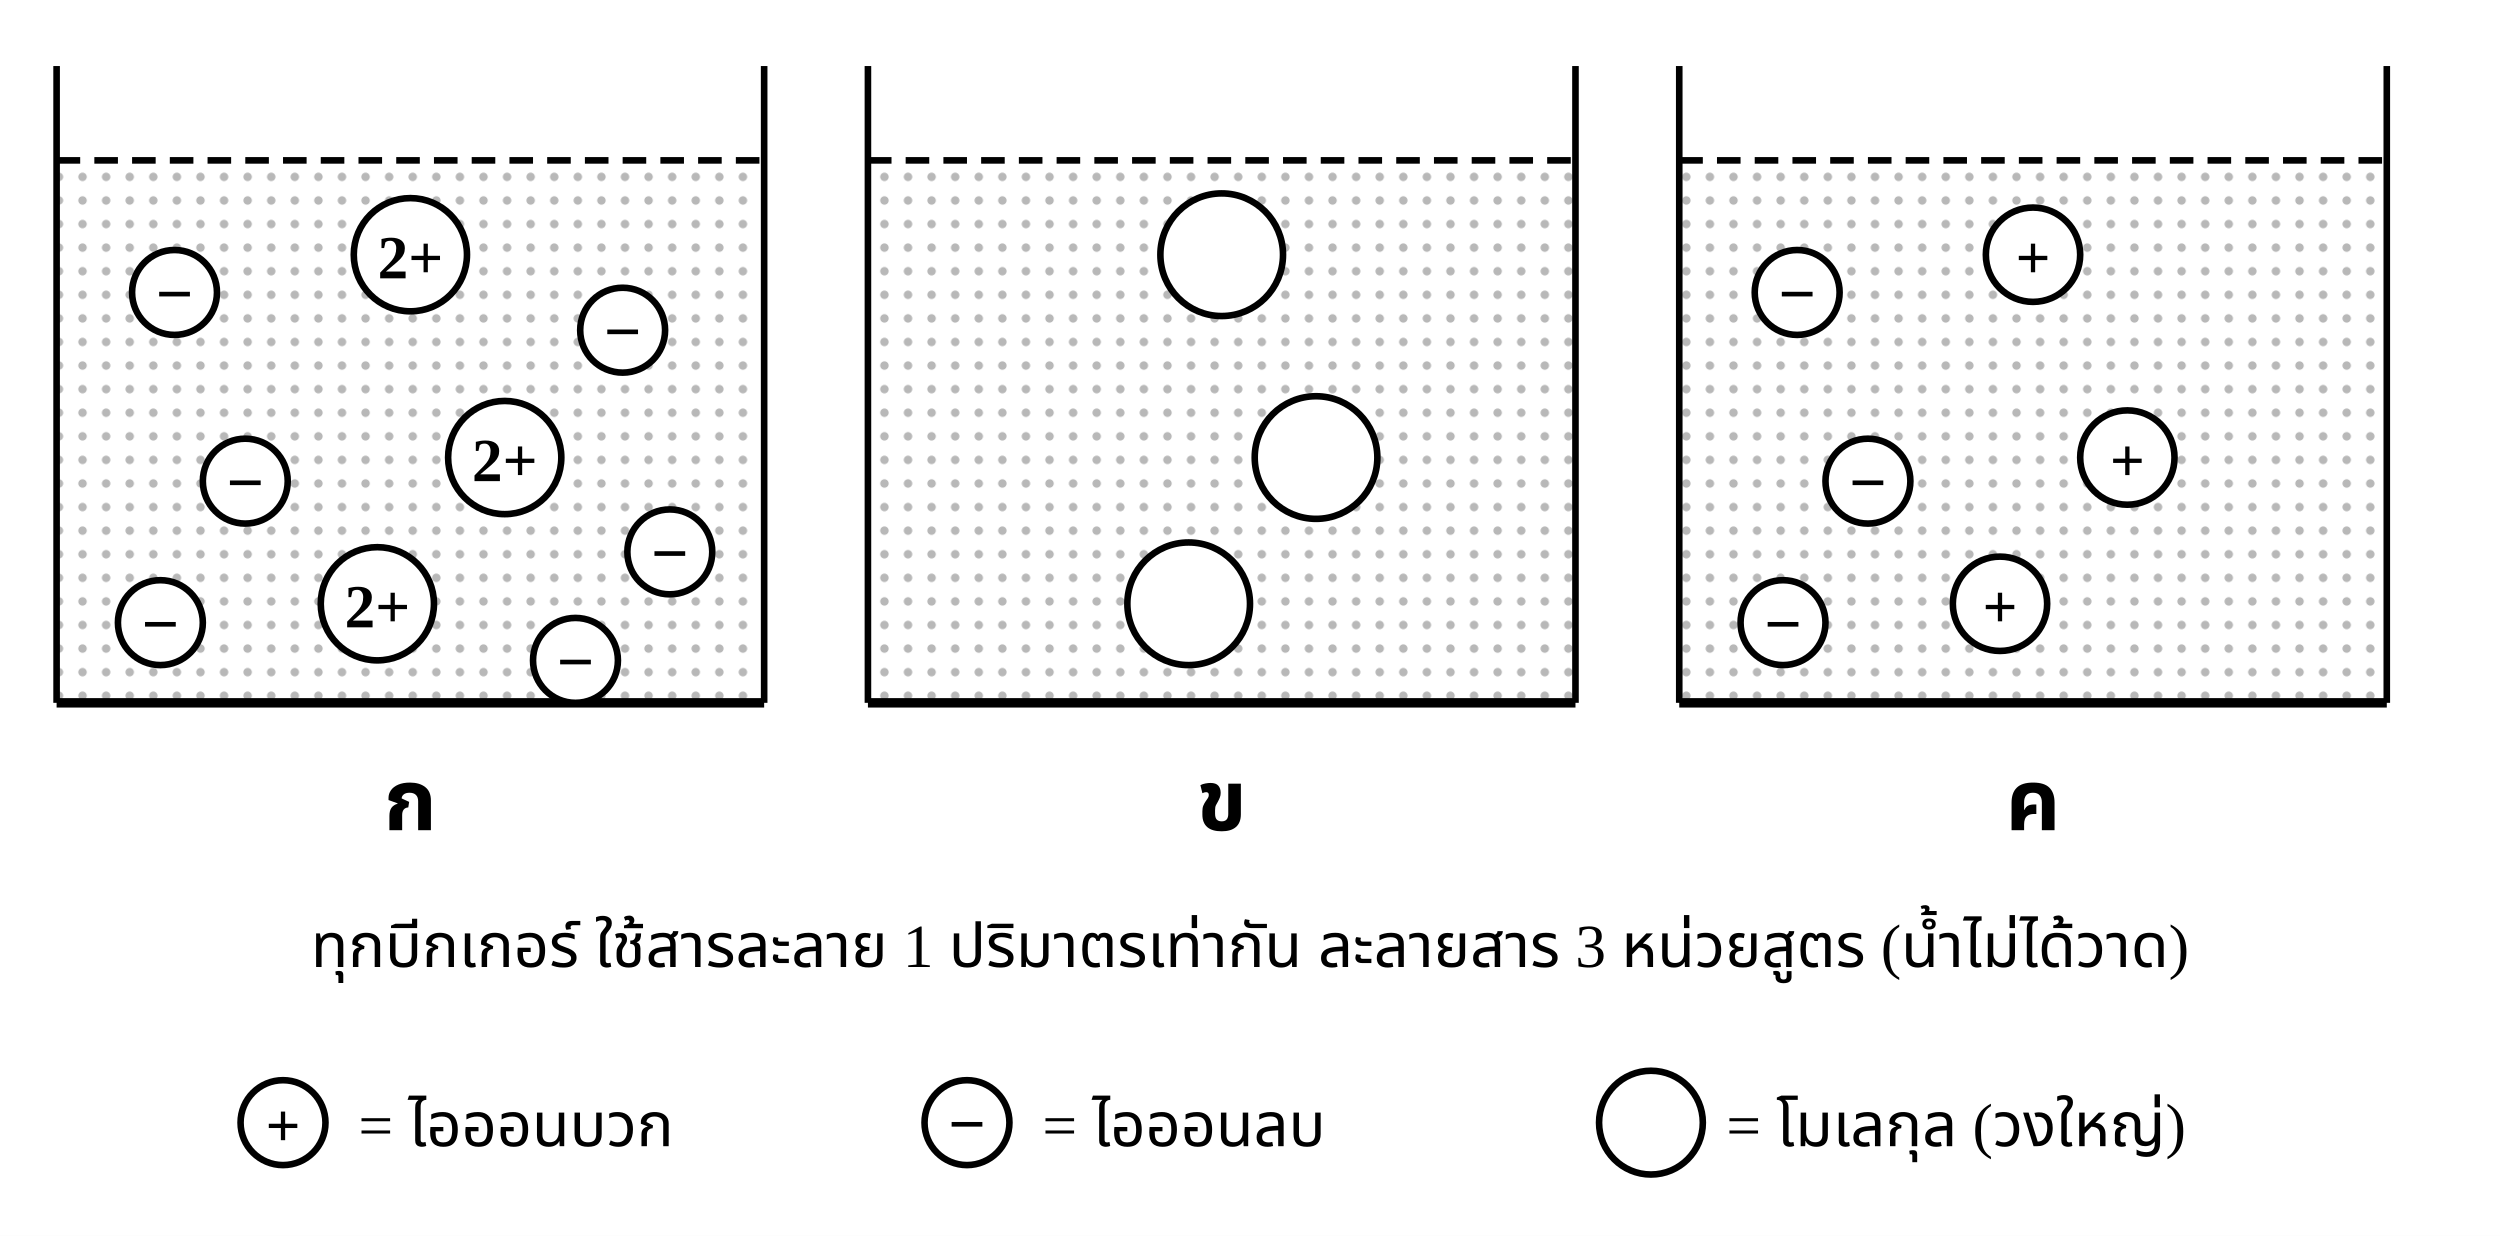
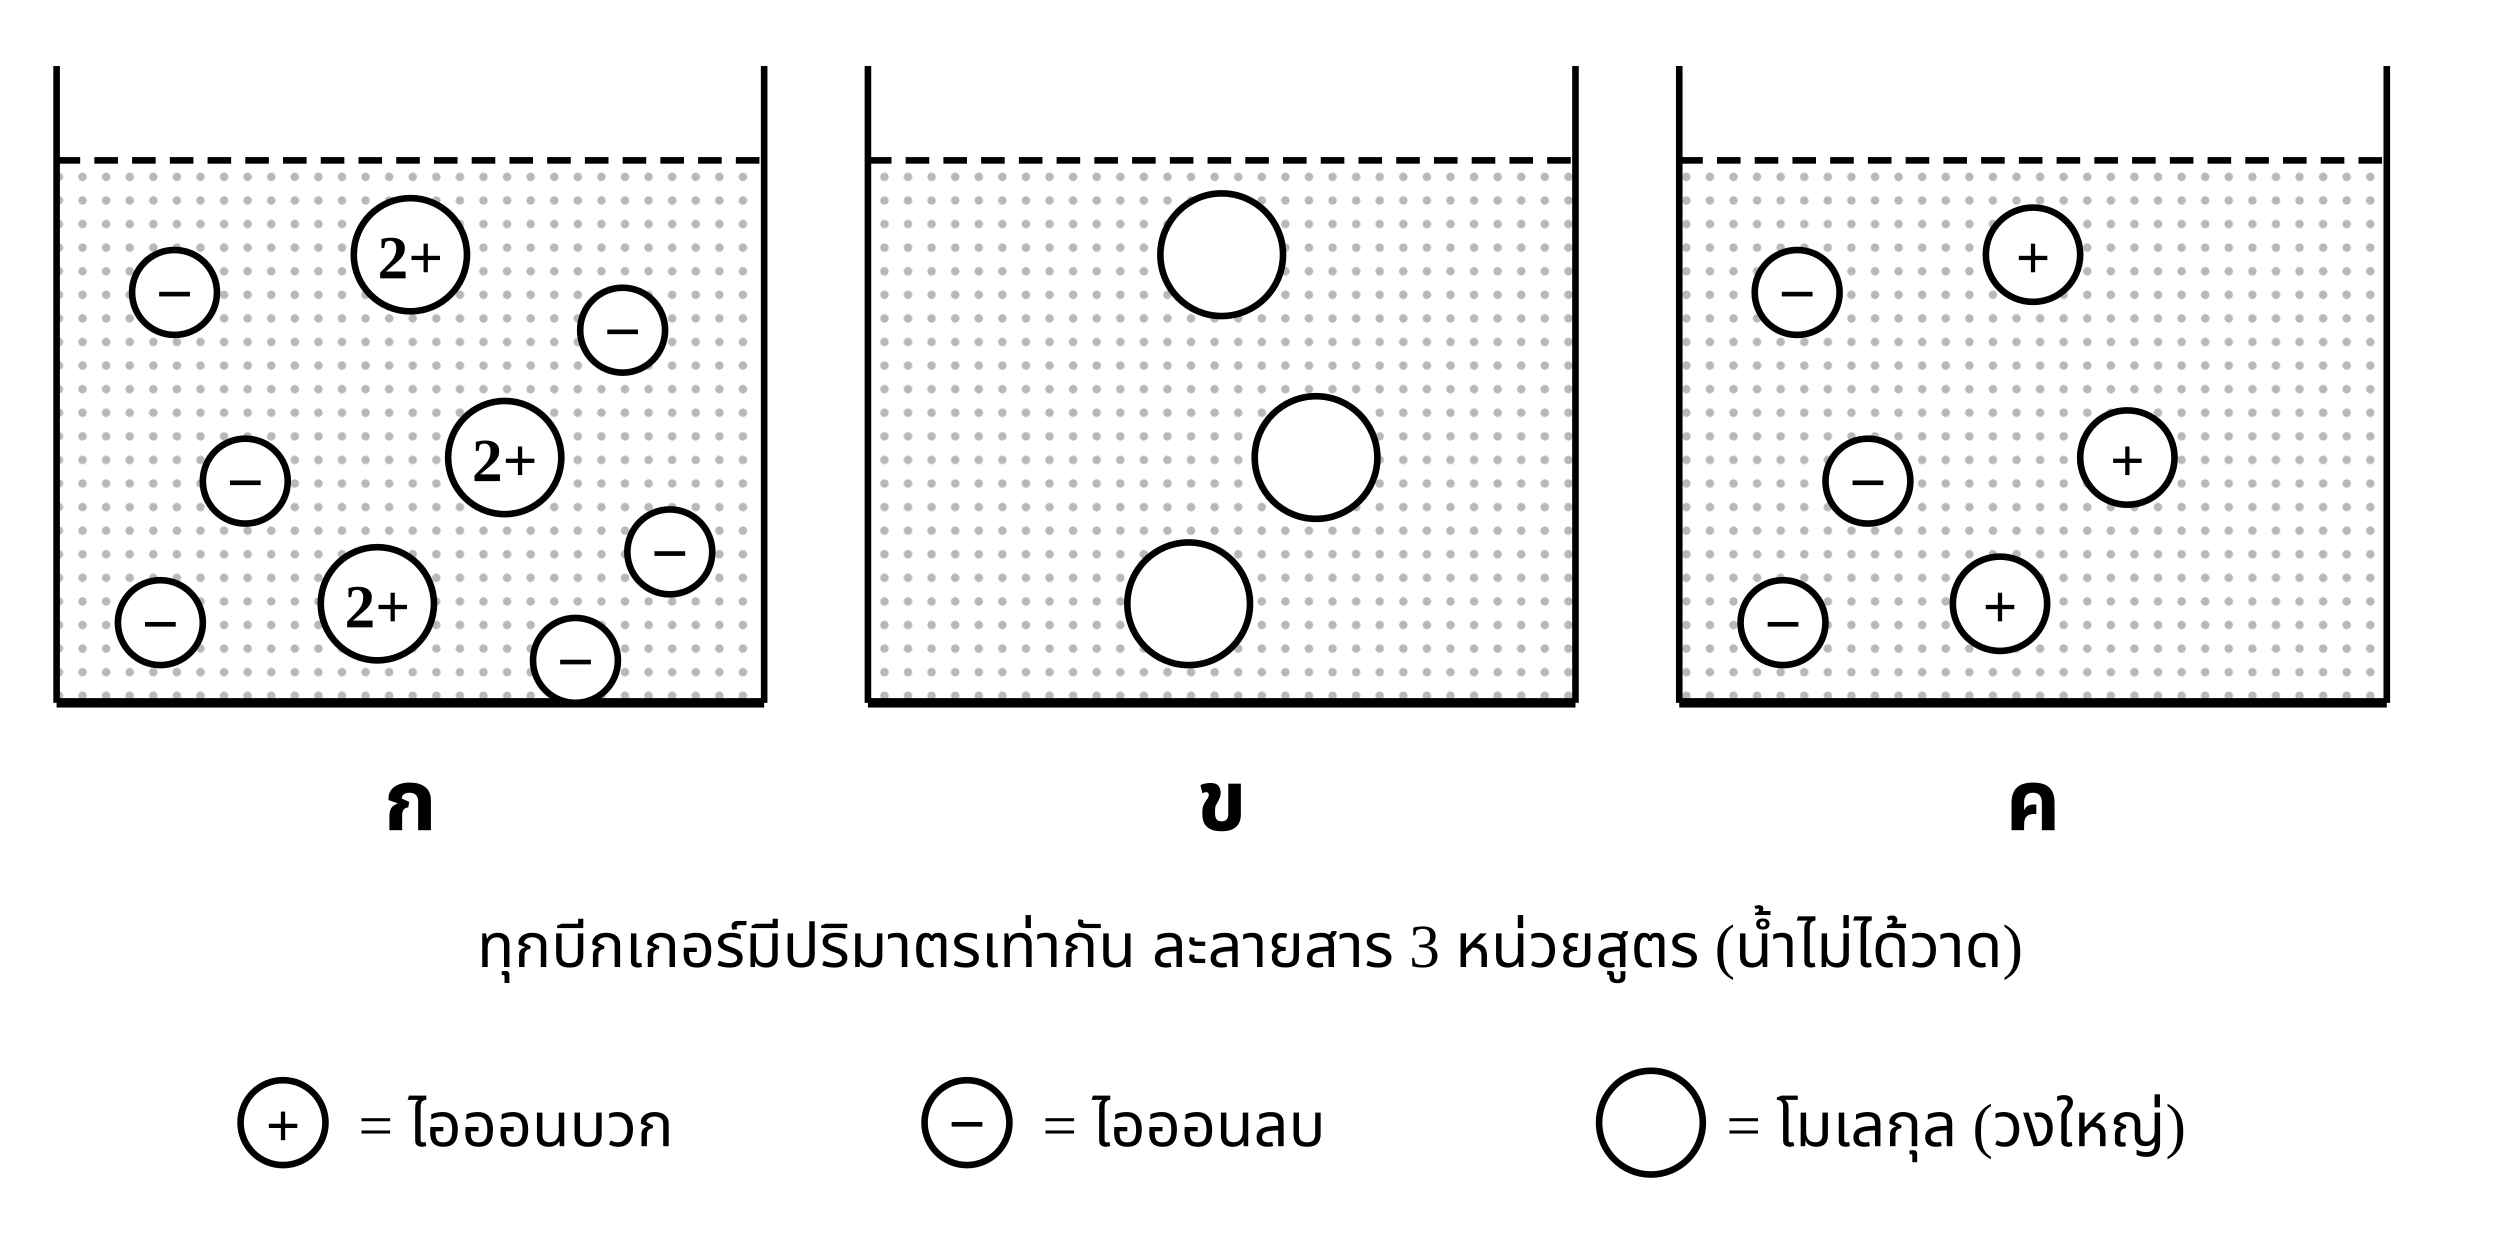
<svg xmlns="http://www.w3.org/2000/svg" viewBox="0 0 530 262" width="530" height="262" font-family="'Times New Roman',Sarabun,Tahoma,'Noto Sans Thai',serif" fill="#000">
  <defs>
    <pattern id="hat" width="5" height="5" patternUnits="userSpaceOnUse" patternTransform="rotate(45)">
      <line x1="0" y1="0" x2="0" y2="5" stroke="#000" stroke-width="1" />
    </pattern>
    <pattern id="dots" width="5" height="5" patternUnits="userSpaceOnUse">
      <circle cx="2.5" cy="2.5" r="0.9" fill="#000" />
    </pattern>
    <marker id="ah" viewBox="0 0 10 10" refX="9" refY="5" markerWidth="8" markerHeight="8" orient="auto">
      <path d="M0,0L10,5L0,10z" fill="#000" />
    </marker>
  </defs>
  <rect width="530" height="262" fill="#fff" />
  <rect x="12" y="34" width="150" height="115" fill="url(#dots)" opacity="0.28" />
  <line x1="12.0" y1="14.0" x2="12.0" y2="149.0" stroke="#000" stroke-width="1.4" />
  <line x1="162.0" y1="14.0" x2="162.0" y2="149.0" stroke="#000" stroke-width="1.4" />
  <line x1="12.0" y1="149.0" x2="162.0" y2="149.0" stroke="#000" stroke-width="2" />
  <line x1="12.0" y1="34.0" x2="162.0" y2="34.0" stroke="#000" stroke-width="1.4" stroke-dasharray="5 3" />
  <circle cx="37.0" cy="62.0" r="9" fill="#fff" stroke="#000" stroke-width="1.4" />
  <text x="37.0" y="67.0" text-anchor="middle" font-size="14" font-weight="700">−</text>
  <circle cx="87.0" cy="54.0" r="12" fill="#fff" stroke="#000" stroke-width="1.4" />
  <text x="87.0" y="59.0" text-anchor="middle" font-size="13" font-weight="700">2+</text>
  <circle cx="132.0" cy="70.0" r="9" fill="#fff" stroke="#000" stroke-width="1.4" />
  <text x="132.0" y="75.0" text-anchor="middle" font-size="14" font-weight="700">−</text>
  <circle cx="52.0" cy="102.0" r="9" fill="#fff" stroke="#000" stroke-width="1.4" />
  <text x="52.0" y="107.0" text-anchor="middle" font-size="14" font-weight="700">−</text>
  <circle cx="107.0" cy="97.0" r="12" fill="#fff" stroke="#000" stroke-width="1.4" />
  <text x="107.0" y="102.0" text-anchor="middle" font-size="13" font-weight="700">2+</text>
  <circle cx="142.0" cy="117.0" r="9" fill="#fff" stroke="#000" stroke-width="1.4" />
  <text x="142.0" y="122.0" text-anchor="middle" font-size="14" font-weight="700">−</text>
  <circle cx="34.0" cy="132.0" r="9" fill="#fff" stroke="#000" stroke-width="1.4" />
  <text x="34.0" y="137.0" text-anchor="middle" font-size="14" font-weight="700">−</text>
  <circle cx="80.0" cy="128.0" r="12" fill="#fff" stroke="#000" stroke-width="1.4" />
  <text x="80.0" y="133.0" text-anchor="middle" font-size="13" font-weight="700">2+</text>
  <circle cx="122.0" cy="140.0" r="9" fill="#fff" stroke="#000" stroke-width="1.4" />
  <text x="122.0" y="145.0" text-anchor="middle" font-size="14" font-weight="700">−</text>
  <text x="87.0" y="176.0" text-anchor="middle" font-size="18" font-weight="700">ก</text>
  <rect x="184" y="34" width="150" height="115" fill="url(#dots)" opacity="0.28" />
  <line x1="184.0" y1="14.0" x2="184.0" y2="149.0" stroke="#000" stroke-width="1.4" />
  <line x1="334.0" y1="14.0" x2="334.0" y2="149.0" stroke="#000" stroke-width="1.4" />
  <line x1="184.0" y1="149.0" x2="334.0" y2="149.0" stroke="#000" stroke-width="2" />
  <line x1="184.0" y1="34.0" x2="334.0" y2="34.0" stroke="#000" stroke-width="1.4" stroke-dasharray="5 3" />
  <circle cx="259.0" cy="54.0" r="13" fill="#fff" stroke="#000" stroke-width="1.4" />
  <circle cx="279.0" cy="97.0" r="13" fill="#fff" stroke="#000" stroke-width="1.4" />
  <circle cx="252.0" cy="128.0" r="13" fill="#fff" stroke="#000" stroke-width="1.4" />
  <text x="259.0" y="176.0" text-anchor="middle" font-size="18" font-weight="700">ข</text>
  <rect x="356" y="34" width="150" height="115" fill="url(#dots)" opacity="0.28" />
  <line x1="356.0" y1="14.0" x2="356.0" y2="149.0" stroke="#000" stroke-width="1.4" />
  <line x1="506.0" y1="14.0" x2="506.0" y2="149.0" stroke="#000" stroke-width="1.4" />
  <line x1="356.0" y1="149.0" x2="506.0" y2="149.0" stroke="#000" stroke-width="2" />
  <line x1="356.0" y1="34.0" x2="506.0" y2="34.0" stroke="#000" stroke-width="1.4" stroke-dasharray="5 3" />
  <circle cx="381.0" cy="62.0" r="9" fill="#fff" stroke="#000" stroke-width="1.4" />
  <text x="381.0" y="67.0" text-anchor="middle" font-size="14" font-weight="700">−</text>
  <circle cx="431.0" cy="54.0" r="10" fill="#fff" stroke="#000" stroke-width="1.4" />
  <text x="431.0" y="59.0" text-anchor="middle" font-size="13" font-weight="700">+</text>
  <circle cx="396.0" cy="102.0" r="9" fill="#fff" stroke="#000" stroke-width="1.4" />
  <text x="396.0" y="107.0" text-anchor="middle" font-size="14" font-weight="700">−</text>
  <circle cx="451.0" cy="97.0" r="10" fill="#fff" stroke="#000" stroke-width="1.4" />
  <text x="451.0" y="102.0" text-anchor="middle" font-size="13" font-weight="700">+</text>
  <circle cx="378.0" cy="132.0" r="9" fill="#fff" stroke="#000" stroke-width="1.4" />
  <text x="378.0" y="137.0" text-anchor="middle" font-size="14" font-weight="700">−</text>
  <circle cx="424.0" cy="128.0" r="10" fill="#fff" stroke="#000" stroke-width="1.4" />
  <text x="424.0" y="133.0" text-anchor="middle" font-size="13" font-weight="700">+</text>
  <text x="431.0" y="176.0" text-anchor="middle" font-size="18" font-weight="700">ค</text>
-   <text x="265.0" y="205.0" text-anchor="middle" font-size="13">ทุกบีกเกอร์ ใช้สารละลาย 1 ปริมาตรเท่ากัน ละลายสาร 3 หน่วยสูตร (น้ำไม่ได้วาด)</text>
+   <text x="265.0" y="205.0" text-anchor="middle" font-size="13">ทุกบีกเกอร์มีปริมาตรเท่ากัน ละลายสาร 3 หน่วยสูตร (น้ำไม่ได้วาด)</text>
  <circle cx="60.0" cy="238.0" r="9" fill="#fff" stroke="#000" stroke-width="1.4" />
  <text x="60.0" y="243.0" text-anchor="middle" font-size="13" font-weight="700">+</text>
  <text x="76.0" y="243.0" text-anchor="start" font-size="13">= ไอออนบวก</text>
  <circle cx="205.0" cy="238.0" r="9" fill="#fff" stroke="#000" stroke-width="1.4" />
  <text x="205.0" y="243.0" text-anchor="middle" font-size="14" font-weight="700">−</text>
  <text x="221.0" y="243.0" text-anchor="start" font-size="13">= ไอออนลบ</text>
  <circle cx="350.0" cy="238.0" r="11" fill="#fff" stroke="#000" stroke-width="1.4" />
  <text x="366.0" y="243.0" text-anchor="start" font-size="13">= โมเลกุล (วงใหญ่)</text>
</svg>
